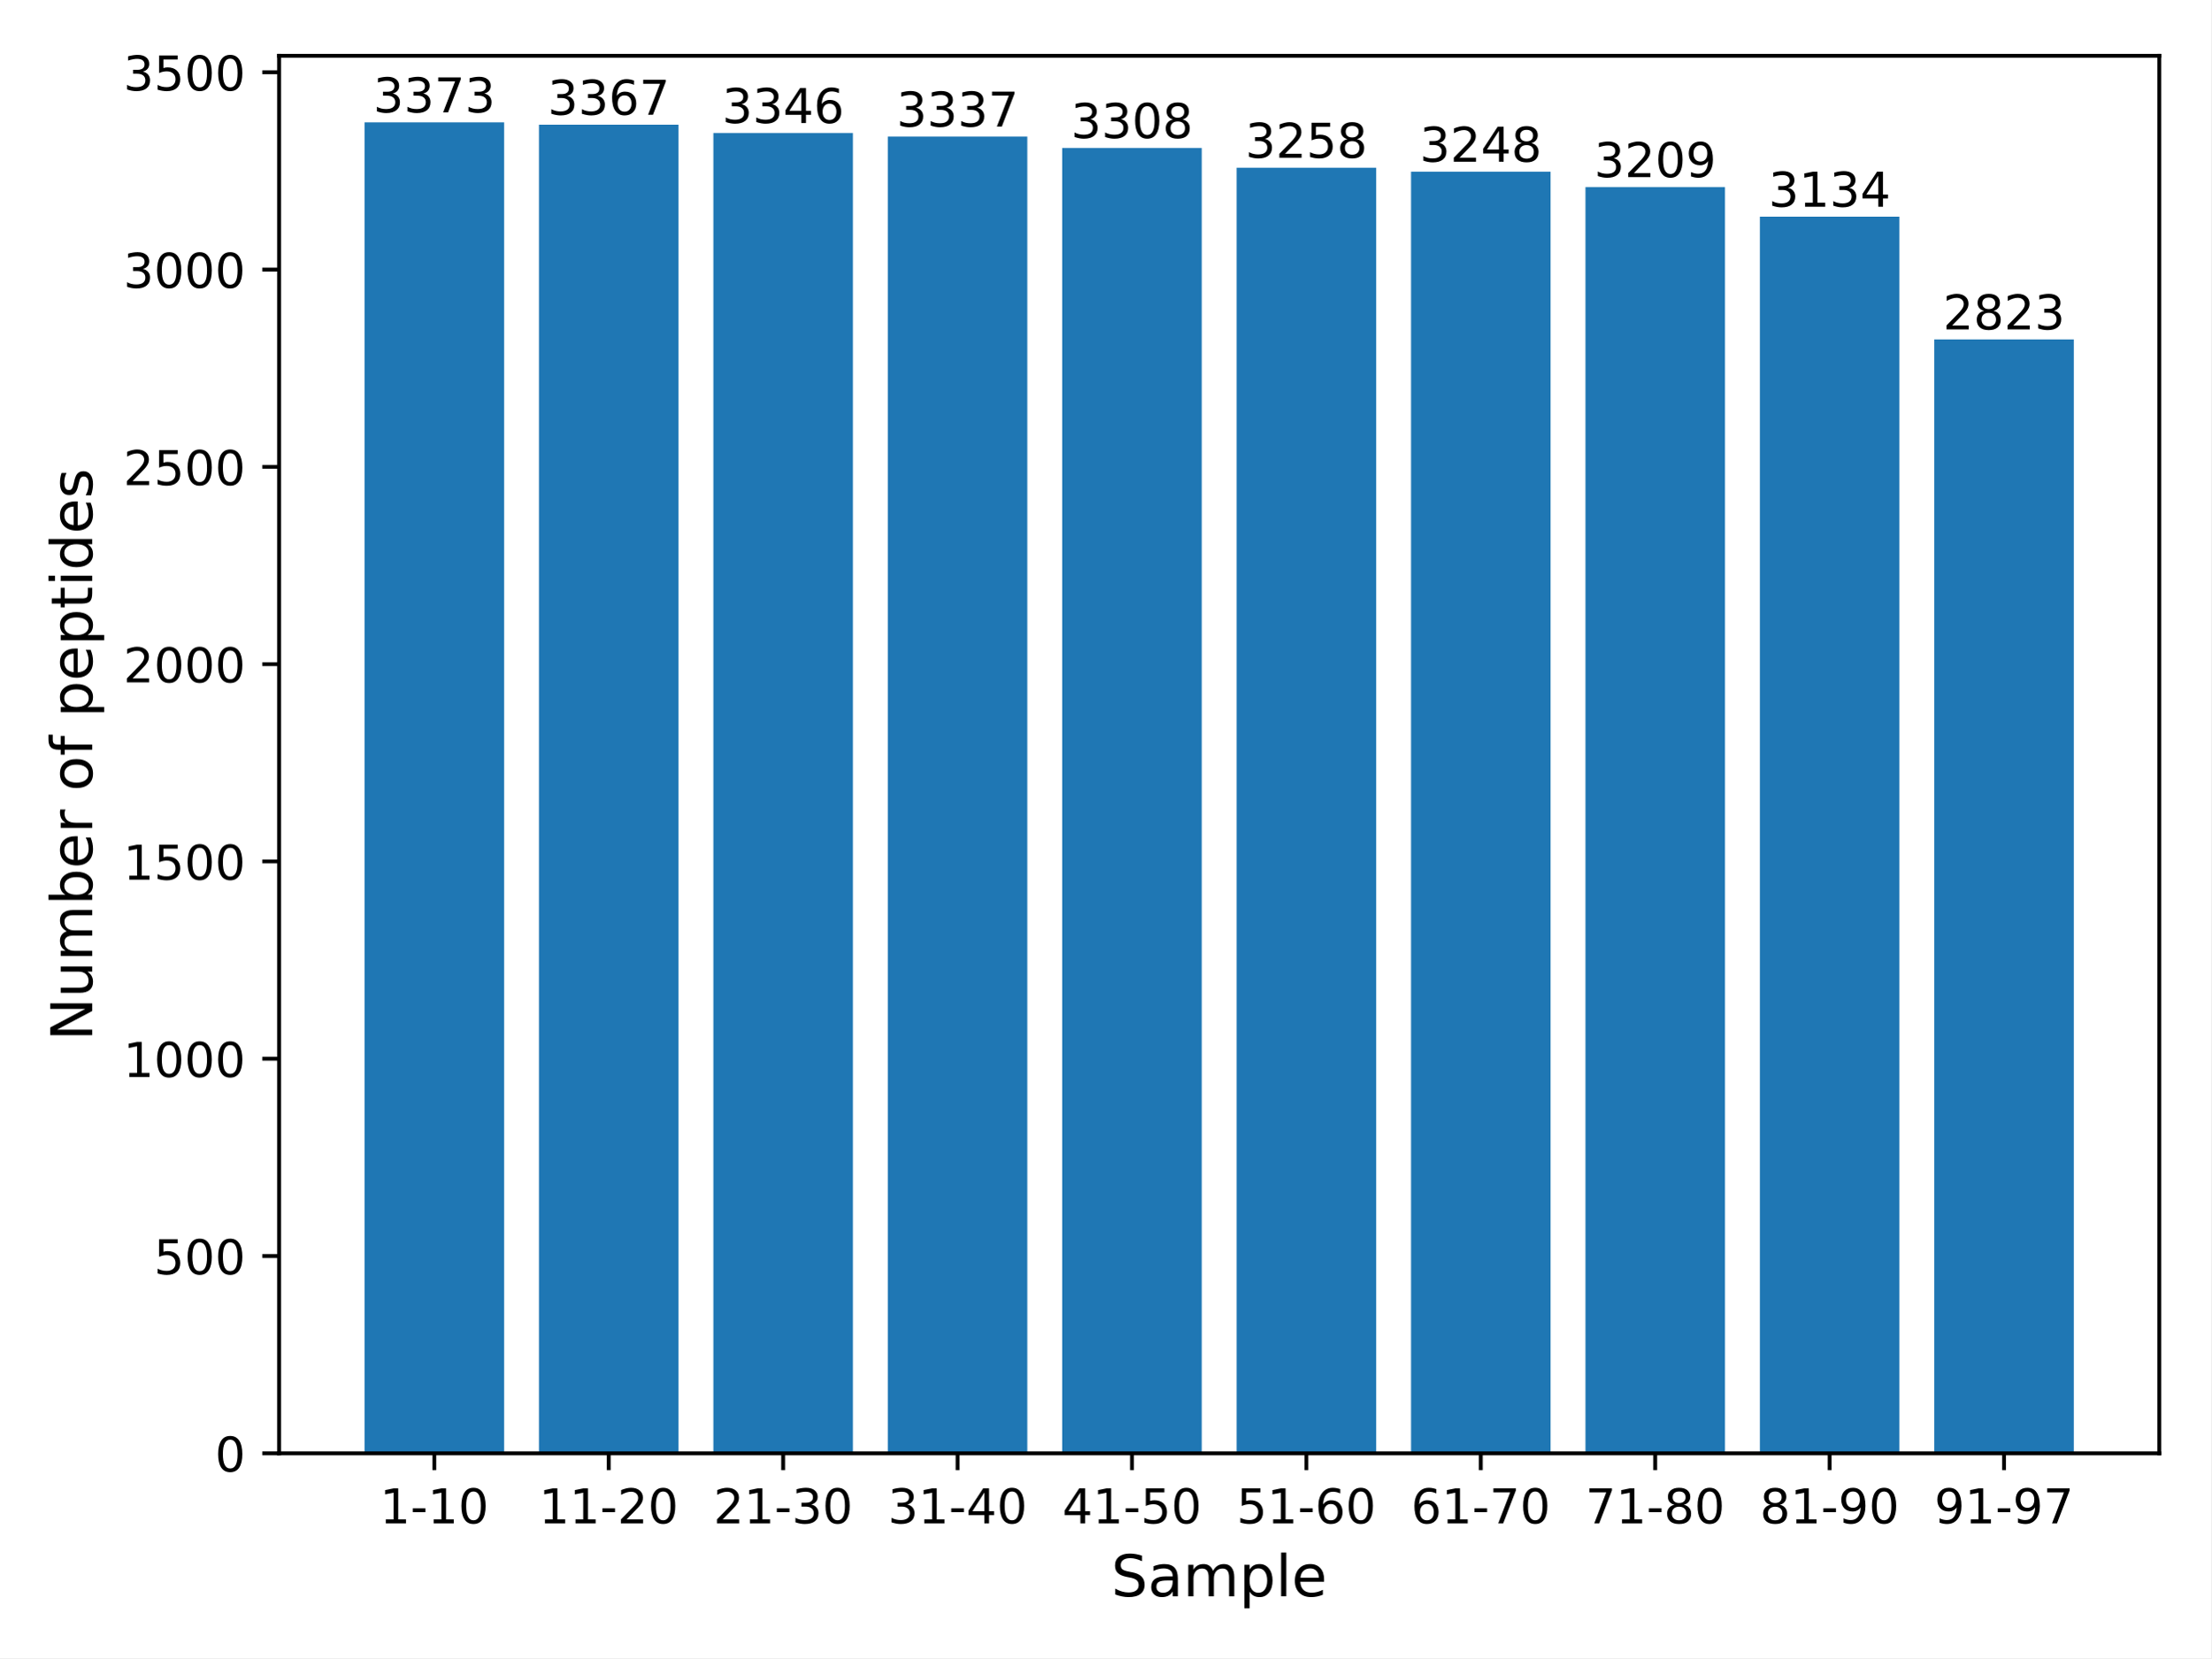
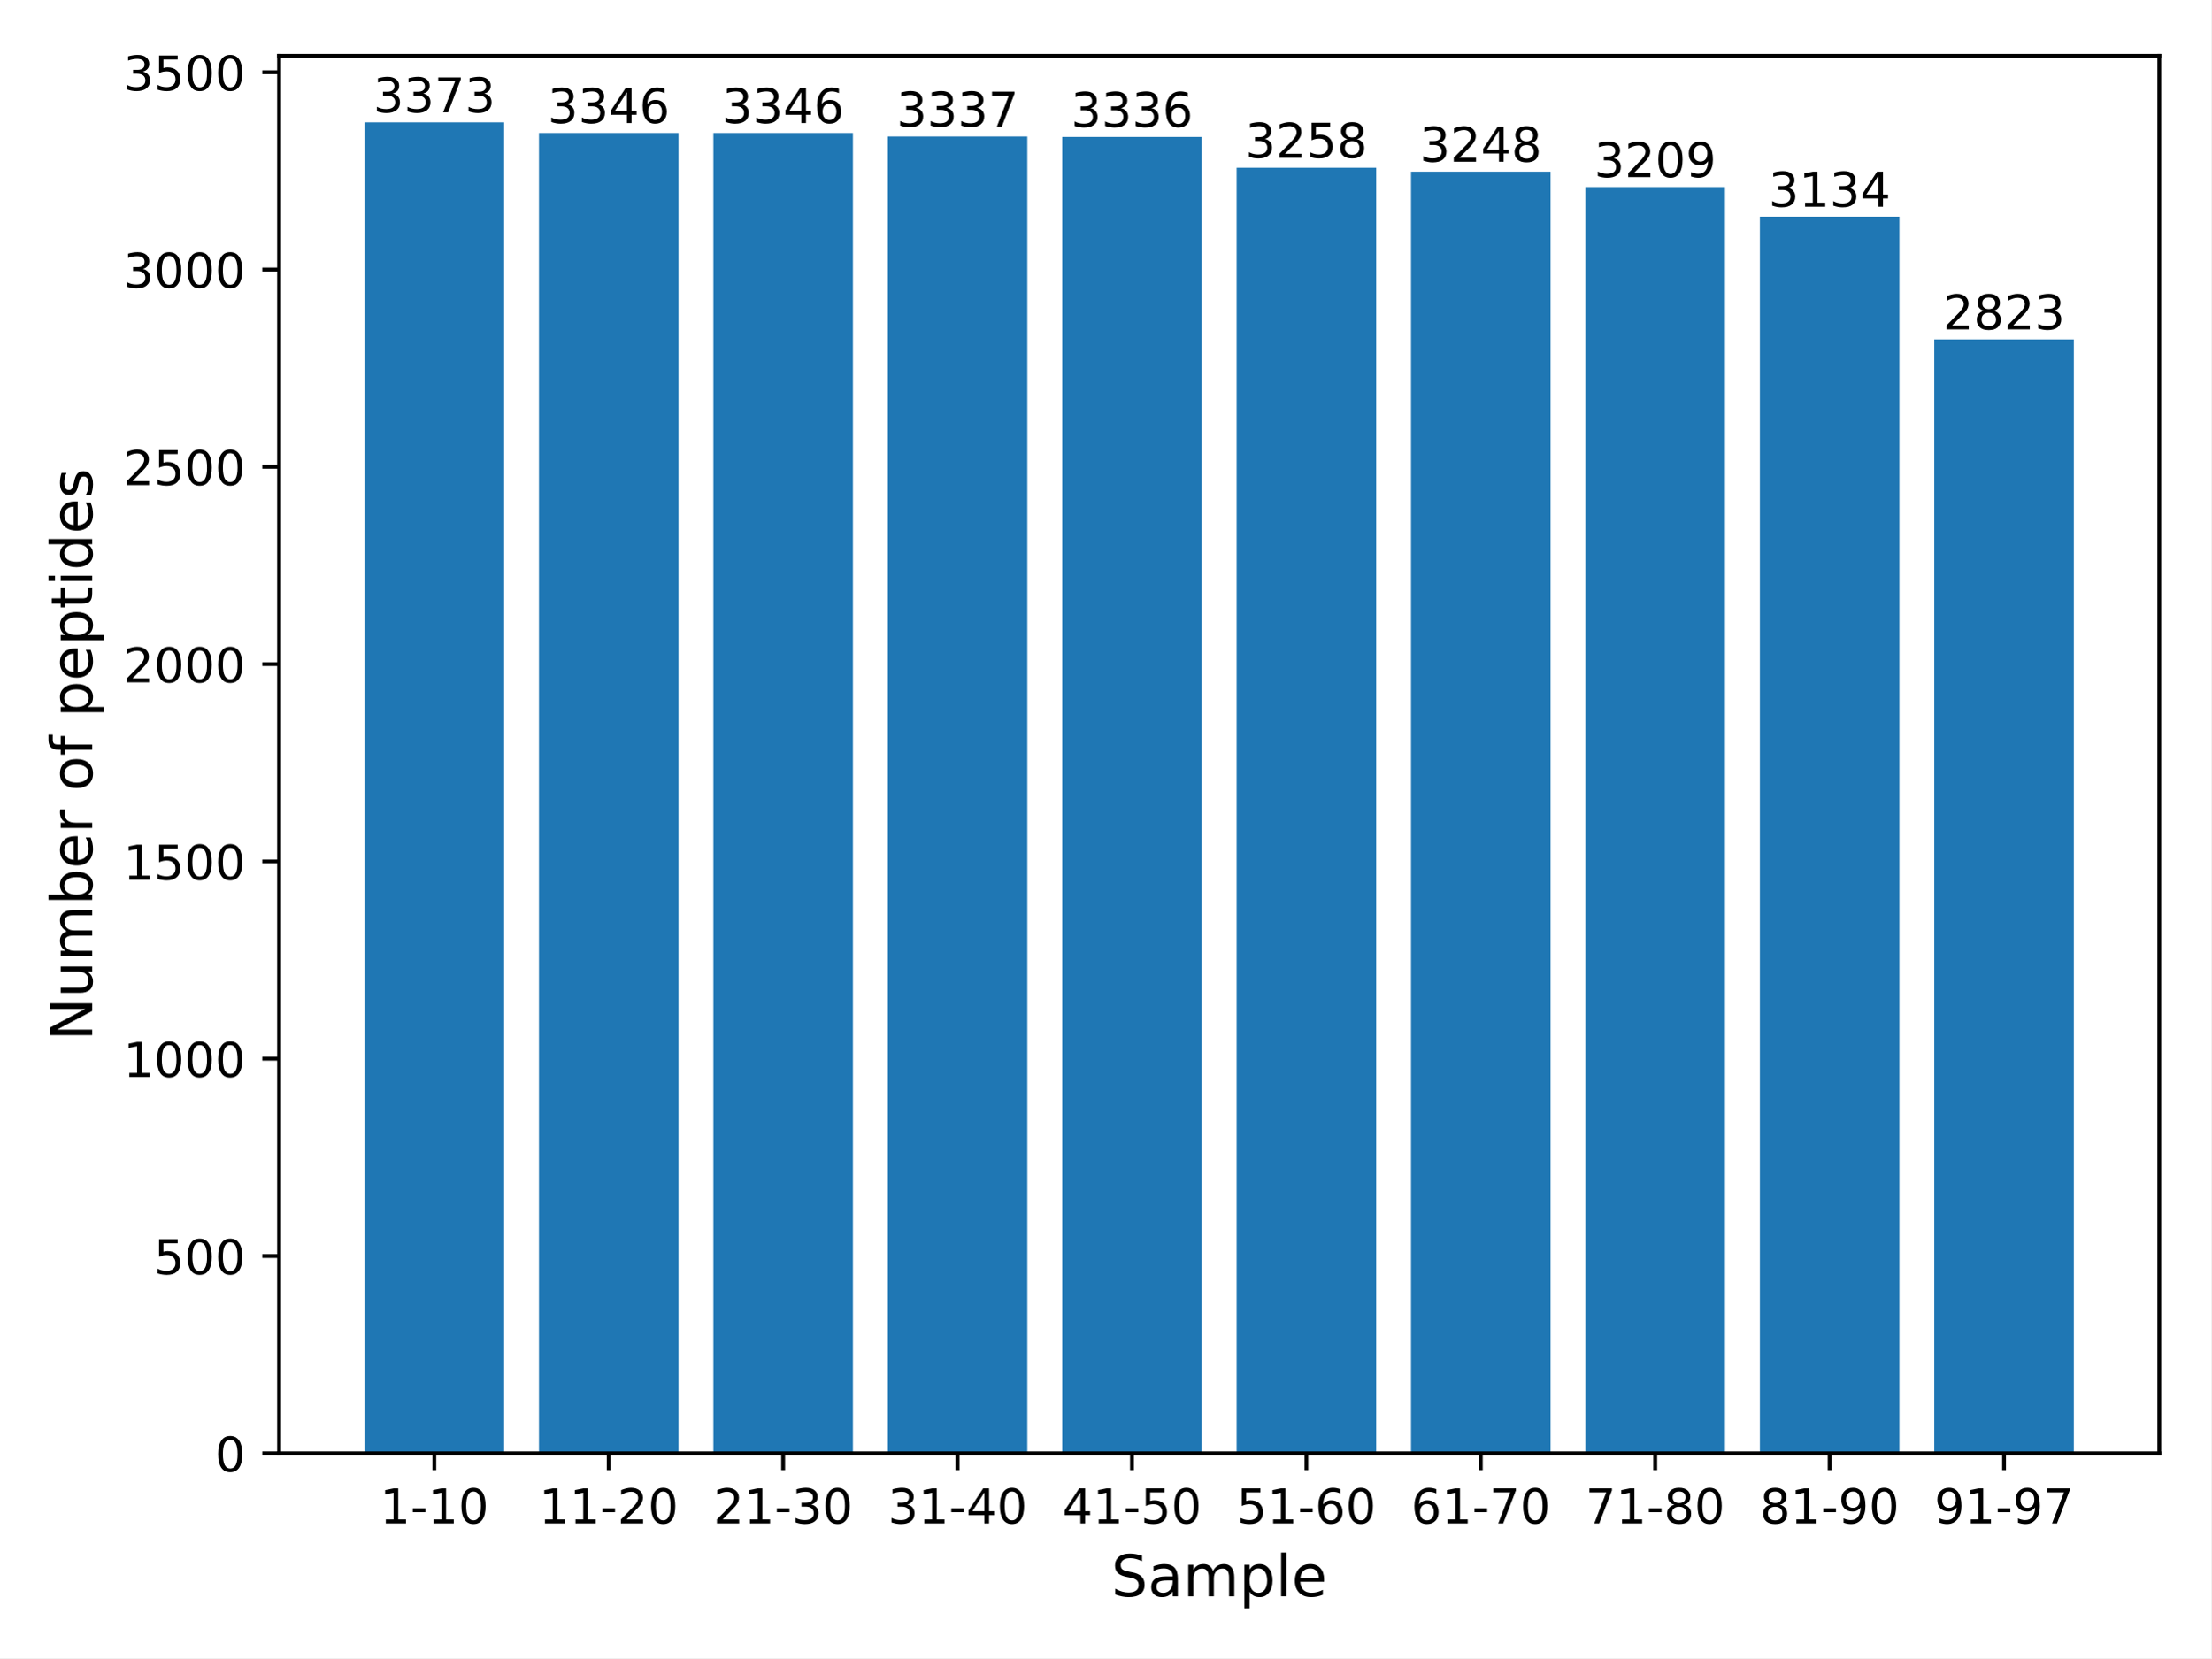
<svg xmlns="http://www.w3.org/2000/svg" xmlns:xlink="http://www.w3.org/1999/xlink" width="460.8pt" height="345.6pt" viewBox="0 0 460.8 345.6" version="1.1">
  <defs>
    <style type="text/css">*{stroke-linejoin: round; stroke-linecap: butt}</style>
  </defs>
  <g id="figure_1">
    <g id="patch_1">
      <path d="M 0 345.6  L 460.8 345.6  L 460.8 0  L 0 0  z " style="fill: #ffffff" />
    </g>
    <g id="axes_1">
      <g id="patch_2">
        <path d="M 58.16 302.92  L 450 302.92  L 450 11.631  L 58.16 11.631  z " style="fill: #ffffff" />
      </g>
      <g id="patch_3">
-         <path d="M 75.971 302.92  L 105.05 302.92  L 105.05 25.501  L 75.971 25.501  z " clip-path="url(#pf56451fd4b)" style="fill: #1f77b4" />
+         <path d="M 75.971 302.92  L 105.05 302.92  L 105.05 25.501  L 75.971 25.501  z " clip-path="url(#pbf0b228191)" style="fill: #1f77b4" />
      </g>
      <g id="patch_4">
-         <path d="M 112.32 302.92  L 141.399 302.92  L 141.399 25.995  L 112.32 25.995  z " clip-path="url(#pf56451fd4b)" style="fill: #1f77b4" />
+         <path d="M 112.32 302.92  L 141.399 302.92  L 141.399 27.722  L 112.32 27.722  z " clip-path="url(#pbf0b228191)" style="fill: #1f77b4" />
      </g>
      <g id="patch_5">
-         <path d="M 148.668 302.92  L 177.748 302.92  L 177.748 27.722  L 148.668 27.722  z " clip-path="url(#pf56451fd4b)" style="fill: #1f77b4" />
+         <path d="M 148.668 302.92  L 177.748 302.92  L 177.748 27.722  L 148.668 27.722  z " clip-path="url(#pbf0b228191)" style="fill: #1f77b4" />
      </g>
      <g id="patch_6">
-         <path d="M 185.017 302.92  L 214.096 302.92  L 214.096 28.462  L 185.017 28.462  z " clip-path="url(#pf56451fd4b)" style="fill: #1f77b4" />
+         <path d="M 185.017 302.92  L 214.096 302.92  L 214.096 28.462  L 185.017 28.462  z " clip-path="url(#pbf0b228191)" style="fill: #1f77b4" />
      </g>
      <g id="patch_7">
-         <path d="M 221.366 302.92  L 250.445 302.92  L 250.445 30.847  L 221.366 30.847  z " clip-path="url(#pf56451fd4b)" style="fill: #1f77b4" />
+         <path d="M 221.366 302.92  L 250.445 302.92  L 250.445 28.545  L 221.366 28.545  z " clip-path="url(#pbf0b228191)" style="fill: #1f77b4" />
      </g>
      <g id="patch_8">
-         <path d="M 257.715 302.92  L 286.794 302.92  L 286.794 34.96  L 257.715 34.96  z " clip-path="url(#pf56451fd4b)" style="fill: #1f77b4" />
+         <path d="M 257.715 302.92  L 286.794 302.92  L 286.794 34.96  L 257.715 34.96  z " clip-path="url(#pbf0b228191)" style="fill: #1f77b4" />
      </g>
      <g id="patch_9">
-         <path d="M 294.064 302.92  L 323.143 302.92  L 323.143 35.782  L 294.064 35.782  z " clip-path="url(#pf56451fd4b)" style="fill: #1f77b4" />
+         <path d="M 294.064 302.92  L 323.143 302.92  L 323.143 35.782  L 294.064 35.782  z " clip-path="url(#pbf0b228191)" style="fill: #1f77b4" />
      </g>
      <g id="patch_10">
-         <path d="M 330.412 302.92  L 359.492 302.92  L 359.492 38.99  L 330.412 38.99  z " clip-path="url(#pf56451fd4b)" style="fill: #1f77b4" />
+         <path d="M 330.412 302.92  L 359.492 302.92  L 359.492 38.99  L 330.412 38.99  z " clip-path="url(#pbf0b228191)" style="fill: #1f77b4" />
      </g>
      <g id="patch_11">
-         <path d="M 366.761 302.92  L 395.84 302.92  L 395.84 45.158  L 366.761 45.158  z " clip-path="url(#pf56451fd4b)" style="fill: #1f77b4" />
+         <path d="M 366.761 302.92  L 395.84 302.92  L 395.84 45.158  L 366.761 45.158  z " clip-path="url(#pbf0b228191)" style="fill: #1f77b4" />
      </g>
      <g id="patch_12">
-         <path d="M 403.11 302.92  L 432.189 302.92  L 432.189 70.737  L 403.11 70.737  z " clip-path="url(#pf56451fd4b)" style="fill: #1f77b4" />
+         <path d="M 403.11 302.92  L 432.189 302.92  L 432.189 70.737  L 403.11 70.737  z " clip-path="url(#pbf0b228191)" style="fill: #1f77b4" />
      </g>
      <g id="matplotlib.axis_1">
        <g id="xtick_1">
          <g id="line2d_1">
            <defs>
-               <path id="m7c5e85f352" d="M 0 0  L 0 3.5  " style="stroke: #000000; stroke-width: 0.8" />
+               <path id="m0cc8e20992" d="M 0 0  L 0 3.5  " style="stroke: #000000; stroke-width: 0.8" />
            </defs>
            <g>
-               <use xlink:href="#m7c5e85f352" x="90.51" y="302.92" style="stroke: #000000; stroke-width: 0.8" />
+               <use xlink:href="#m0cc8e20992" x="90.51" y="302.92" style="stroke: #000000; stroke-width: 0.8" />
            </g>
          </g>
          <g id="text_1">
            <g transform="translate(79.16277 317.5184) scale(0.1 -0.1)">
              <defs>
                <path id="DejaVuSans-31" d="M 794 531  L 1825 531  L 1825 4091  L 703 3866  L 703 4441  L 1819 4666  L 2450 4666  L 2450 531  L 3481 531  L 3481 0  L 794 0  L 794 531  z " transform="scale(0.015625)" />
                <path id="DejaVuSans-2d" d="M 313 2009  L 1997 2009  L 1997 1497  L 313 1497  L 313 2009  z " transform="scale(0.015625)" />
                <path id="DejaVuSans-30" d="M 2034 4250  Q 1547 4250 1301 3770  Q 1056 3291 1056 2328  Q 1056 1369 1301 889  Q 1547 409 2034 409  Q 2525 409 2770 889  Q 3016 1369 3016 2328  Q 3016 3291 2770 3770  Q 2525 4250 2034 4250  z M 2034 4750  Q 2819 4750 3233 4129  Q 3647 3509 3647 2328  Q 3647 1150 3233 529  Q 2819 -91 2034 -91  Q 1250 -91 836 529  Q 422 1150 422 2328  Q 422 3509 836 4129  Q 1250 4750 2034 4750  z " transform="scale(0.015625)" />
              </defs>
              <use xlink:href="#DejaVuSans-31" />
              <use xlink:href="#DejaVuSans-2d" x="63.623" />
              <use xlink:href="#DejaVuSans-31" x="99.707" />
              <use xlink:href="#DejaVuSans-30" x="163.33" />
            </g>
          </g>
        </g>
        <g id="xtick_2">
          <g id="line2d_2">
            <g>
-               <use xlink:href="#m7c5e85f352" x="126.859" y="302.92" style="stroke: #000000; stroke-width: 0.8" />
+               <use xlink:href="#m0cc8e20992" x="126.859" y="302.92" style="stroke: #000000; stroke-width: 0.8" />
            </g>
          </g>
          <g id="text_2">
            <g transform="translate(112.3303 317.5184) scale(0.1 -0.1)">
              <defs>
                <path id="DejaVuSans-32" d="M 1228 531  L 3431 531  L 3431 0  L 469 0  L 469 531  Q 828 903 1448 1529  Q 2069 2156 2228 2338  Q 2531 2678 2651 2914  Q 2772 3150 2772 3378  Q 2772 3750 2511 3984  Q 2250 4219 1831 4219  Q 1534 4219 1204 4116  Q 875 4013 500 3803  L 500 4441  Q 881 4594 1212 4672  Q 1544 4750 1819 4750  Q 2544 4750 2975 4387  Q 3406 4025 3406 3419  Q 3406 3131 3298 2873  Q 3191 2616 2906 2266  Q 2828 2175 2409 1742  Q 1991 1309 1228 531  z " transform="scale(0.015625)" />
              </defs>
              <use xlink:href="#DejaVuSans-31" />
              <use xlink:href="#DejaVuSans-31" x="63.623" />
              <use xlink:href="#DejaVuSans-2d" x="127.246" />
              <use xlink:href="#DejaVuSans-32" x="163.33" />
              <use xlink:href="#DejaVuSans-30" x="226.953" />
            </g>
          </g>
        </g>
        <g id="xtick_3">
          <g id="line2d_3">
            <g>
-               <use xlink:href="#m7c5e85f352" x="163.208" y="302.92" style="stroke: #000000; stroke-width: 0.8" />
+               <use xlink:href="#m0cc8e20992" x="163.208" y="302.92" style="stroke: #000000; stroke-width: 0.8" />
            </g>
          </g>
          <g id="text_3">
            <g transform="translate(148.6791 317.5184) scale(0.1 -0.1)">
              <defs>
                <path id="DejaVuSans-33" d="M 2597 2516  Q 3050 2419 3304 2112  Q 3559 1806 3559 1356  Q 3559 666 3084 287  Q 2609 -91 1734 -91  Q 1441 -91 1130 -33  Q 819 25 488 141  L 488 750  Q 750 597 1062 519  Q 1375 441 1716 441  Q 2309 441 2620 675  Q 2931 909 2931 1356  Q 2931 1769 2642 2001  Q 2353 2234 1838 2234  L 1294 2234  L 1294 2753  L 1863 2753  Q 2328 2753 2575 2939  Q 2822 3125 2822 3475  Q 2822 3834 2567 4026  Q 2313 4219 1838 4219  Q 1578 4219 1281 4162  Q 984 4106 628 3988  L 628 4550  Q 988 4650 1302 4700  Q 1616 4750 1894 4750  Q 2613 4750 3031 4423  Q 3450 4097 3450 3541  Q 3450 3153 3228 2886  Q 3006 2619 2597 2516  z " transform="scale(0.015625)" />
              </defs>
              <use xlink:href="#DejaVuSans-32" />
              <use xlink:href="#DejaVuSans-31" x="63.623" />
              <use xlink:href="#DejaVuSans-2d" x="127.246" />
              <use xlink:href="#DejaVuSans-33" x="163.33" />
              <use xlink:href="#DejaVuSans-30" x="226.953" />
            </g>
          </g>
        </g>
        <g id="xtick_4">
          <g id="line2d_4">
            <g>
-               <use xlink:href="#m7c5e85f352" x="199.557" y="302.92" style="stroke: #000000; stroke-width: 0.8" />
+               <use xlink:href="#m0cc8e20992" x="199.557" y="302.92" style="stroke: #000000; stroke-width: 0.8" />
            </g>
          </g>
          <g id="text_4">
            <g transform="translate(185.0279 317.5184) scale(0.1 -0.1)">
              <defs>
                <path id="DejaVuSans-34" d="M 2419 4116  L 825 1625  L 2419 1625  L 2419 4116  z M 2253 4666  L 3047 4666  L 3047 1625  L 3713 1625  L 3713 1100  L 3047 1100  L 3047 0  L 2419 0  L 2419 1100  L 313 1100  L 313 1709  L 2253 4666  z " transform="scale(0.015625)" />
              </defs>
              <use xlink:href="#DejaVuSans-33" />
              <use xlink:href="#DejaVuSans-31" x="63.623" />
              <use xlink:href="#DejaVuSans-2d" x="127.246" />
              <use xlink:href="#DejaVuSans-34" x="163.33" />
              <use xlink:href="#DejaVuSans-30" x="226.953" />
            </g>
          </g>
        </g>
        <g id="xtick_5">
          <g id="line2d_5">
            <g>
-               <use xlink:href="#m7c5e85f352" x="235.906" y="302.92" style="stroke: #000000; stroke-width: 0.8" />
+               <use xlink:href="#m0cc8e20992" x="235.906" y="302.92" style="stroke: #000000; stroke-width: 0.8" />
            </g>
          </g>
          <g id="text_5">
            <g transform="translate(221.3767 317.5184) scale(0.1 -0.1)">
              <defs>
                <path id="DejaVuSans-35" d="M 691 4666  L 3169 4666  L 3169 4134  L 1269 4134  L 1269 2991  Q 1406 3038 1543 3061  Q 1681 3084 1819 3084  Q 2600 3084 3056 2656  Q 3513 2228 3513 1497  Q 3513 744 3044 326  Q 2575 -91 1722 -91  Q 1428 -91 1123 -41  Q 819 9 494 109  L 494 744  Q 775 591 1075 516  Q 1375 441 1709 441  Q 2250 441 2565 725  Q 2881 1009 2881 1497  Q 2881 1984 2565 2268  Q 2250 2553 1709 2553  Q 1456 2553 1204 2497  Q 953 2441 691 2322  L 691 4666  z " transform="scale(0.015625)" />
              </defs>
              <use xlink:href="#DejaVuSans-34" />
              <use xlink:href="#DejaVuSans-31" x="63.623" />
              <use xlink:href="#DejaVuSans-2d" x="127.246" />
              <use xlink:href="#DejaVuSans-35" x="163.33" />
              <use xlink:href="#DejaVuSans-30" x="226.953" />
            </g>
          </g>
        </g>
        <g id="xtick_6">
          <g id="line2d_6">
            <g>
-               <use xlink:href="#m7c5e85f352" x="272.254" y="302.92" style="stroke: #000000; stroke-width: 0.8" />
+               <use xlink:href="#m0cc8e20992" x="272.254" y="302.92" style="stroke: #000000; stroke-width: 0.8" />
            </g>
          </g>
          <g id="text_6">
            <g transform="translate(257.7255 317.5184) scale(0.1 -0.1)">
              <defs>
                <path id="DejaVuSans-36" d="M 2113 2584  Q 1688 2584 1439 2293  Q 1191 2003 1191 1497  Q 1191 994 1439 701  Q 1688 409 2113 409  Q 2538 409 2786 701  Q 3034 994 3034 1497  Q 3034 2003 2786 2293  Q 2538 2584 2113 2584  z M 3366 4563  L 3366 3988  Q 3128 4100 2886 4159  Q 2644 4219 2406 4219  Q 1781 4219 1451 3797  Q 1122 3375 1075 2522  Q 1259 2794 1537 2939  Q 1816 3084 2150 3084  Q 2853 3084 3261 2657  Q 3669 2231 3669 1497  Q 3669 778 3244 343  Q 2819 -91 2113 -91  Q 1303 -91 875 529  Q 447 1150 447 2328  Q 447 3434 972 4092  Q 1497 4750 2381 4750  Q 2619 4750 2861 4703  Q 3103 4656 3366 4563  z " transform="scale(0.015625)" />
              </defs>
              <use xlink:href="#DejaVuSans-35" />
              <use xlink:href="#DejaVuSans-31" x="63.623" />
              <use xlink:href="#DejaVuSans-2d" x="127.246" />
              <use xlink:href="#DejaVuSans-36" x="163.33" />
              <use xlink:href="#DejaVuSans-30" x="226.953" />
            </g>
          </g>
        </g>
        <g id="xtick_7">
          <g id="line2d_7">
            <g>
-               <use xlink:href="#m7c5e85f352" x="308.603" y="302.92" style="stroke: #000000; stroke-width: 0.8" />
+               <use xlink:href="#m0cc8e20992" x="308.603" y="302.92" style="stroke: #000000; stroke-width: 0.8" />
            </g>
          </g>
          <g id="text_7">
            <g transform="translate(294.0743 317.5184) scale(0.1 -0.1)">
              <defs>
                <path id="DejaVuSans-37" d="M 525 4666  L 3525 4666  L 3525 4397  L 1831 0  L 1172 0  L 2766 4134  L 525 4134  L 525 4666  z " transform="scale(0.015625)" />
              </defs>
              <use xlink:href="#DejaVuSans-36" />
              <use xlink:href="#DejaVuSans-31" x="63.623" />
              <use xlink:href="#DejaVuSans-2d" x="127.246" />
              <use xlink:href="#DejaVuSans-37" x="163.33" />
              <use xlink:href="#DejaVuSans-30" x="226.953" />
            </g>
          </g>
        </g>
        <g id="xtick_8">
          <g id="line2d_8">
            <g>
-               <use xlink:href="#m7c5e85f352" x="344.952" y="302.92" style="stroke: #000000; stroke-width: 0.8" />
+               <use xlink:href="#m0cc8e20992" x="344.952" y="302.92" style="stroke: #000000; stroke-width: 0.8" />
            </g>
          </g>
          <g id="text_8">
            <g transform="translate(330.4231 317.5184) scale(0.1 -0.1)">
              <defs>
                <path id="DejaVuSans-38" d="M 2034 2216  Q 1584 2216 1326 1975  Q 1069 1734 1069 1313  Q 1069 891 1326 650  Q 1584 409 2034 409  Q 2484 409 2743 651  Q 3003 894 3003 1313  Q 3003 1734 2745 1975  Q 2488 2216 2034 2216  z M 1403 2484  Q 997 2584 770 2862  Q 544 3141 544 3541  Q 544 4100 942 4425  Q 1341 4750 2034 4750  Q 2731 4750 3128 4425  Q 3525 4100 3525 3541  Q 3525 3141 3298 2862  Q 3072 2584 2669 2484  Q 3125 2378 3379 2068  Q 3634 1759 3634 1313  Q 3634 634 3220 271  Q 2806 -91 2034 -91  Q 1263 -91 848 271  Q 434 634 434 1313  Q 434 1759 690 2068  Q 947 2378 1403 2484  z M 1172 3481  Q 1172 3119 1398 2916  Q 1625 2713 2034 2713  Q 2441 2713 2670 2916  Q 2900 3119 2900 3481  Q 2900 3844 2670 4047  Q 2441 4250 2034 4250  Q 1625 4250 1398 4047  Q 1172 3844 1172 3481  z " transform="scale(0.015625)" />
              </defs>
              <use xlink:href="#DejaVuSans-37" />
              <use xlink:href="#DejaVuSans-31" x="63.623" />
              <use xlink:href="#DejaVuSans-2d" x="127.246" />
              <use xlink:href="#DejaVuSans-38" x="163.33" />
              <use xlink:href="#DejaVuSans-30" x="226.953" />
            </g>
          </g>
        </g>
        <g id="xtick_9">
          <g id="line2d_9">
            <g>
-               <use xlink:href="#m7c5e85f352" x="381.301" y="302.92" style="stroke: #000000; stroke-width: 0.8" />
+               <use xlink:href="#m0cc8e20992" x="381.301" y="302.92" style="stroke: #000000; stroke-width: 0.8" />
            </g>
          </g>
          <g id="text_9">
            <g transform="translate(366.7719 317.5184) scale(0.1 -0.1)">
              <defs>
                <path id="DejaVuSans-39" d="M 703 97  L 703 672  Q 941 559 1184 500  Q 1428 441 1663 441  Q 2288 441 2617 861  Q 2947 1281 2994 2138  Q 2813 1869 2534 1725  Q 2256 1581 1919 1581  Q 1219 1581 811 2004  Q 403 2428 403 3163  Q 403 3881 828 4315  Q 1253 4750 1959 4750  Q 2769 4750 3195 4129  Q 3622 3509 3622 2328  Q 3622 1225 3098 567  Q 2575 -91 1691 -91  Q 1453 -91 1209 -44  Q 966 3 703 97  z M 1959 2075  Q 2384 2075 2632 2365  Q 2881 2656 2881 3163  Q 2881 3666 2632 3958  Q 2384 4250 1959 4250  Q 1534 4250 1286 3958  Q 1038 3666 1038 3163  Q 1038 2656 1286 2365  Q 1534 2075 1959 2075  z " transform="scale(0.015625)" />
              </defs>
              <use xlink:href="#DejaVuSans-38" />
              <use xlink:href="#DejaVuSans-31" x="63.623" />
              <use xlink:href="#DejaVuSans-2d" x="127.246" />
              <use xlink:href="#DejaVuSans-39" x="163.33" />
              <use xlink:href="#DejaVuSans-30" x="226.953" />
            </g>
          </g>
        </g>
        <g id="xtick_10">
          <g id="line2d_10">
            <g>
-               <use xlink:href="#m7c5e85f352" x="417.65" y="302.92" style="stroke: #000000; stroke-width: 0.8" />
+               <use xlink:href="#m0cc8e20992" x="417.65" y="302.92" style="stroke: #000000; stroke-width: 0.8" />
            </g>
          </g>
          <g id="text_10">
            <g transform="translate(403.1207 317.5184) scale(0.1 -0.1)">
              <use xlink:href="#DejaVuSans-39" />
              <use xlink:href="#DejaVuSans-31" x="63.623" />
              <use xlink:href="#DejaVuSans-2d" x="127.246" />
              <use xlink:href="#DejaVuSans-39" x="163.33" />
              <use xlink:href="#DejaVuSans-37" x="226.953" />
            </g>
          </g>
        </g>
        <g id="text_11">
          <g transform="translate(231.5819 332.7163) scale(0.12 -0.12)">
            <defs>
              <path id="DejaVuSans-53" d="M 3425 4513  L 3425 3897  Q 3066 4069 2747 4153  Q 2428 4238 2131 4238  Q 1616 4238 1336 4038  Q 1056 3838 1056 3469  Q 1056 3159 1242 3001  Q 1428 2844 1947 2747  L 2328 2669  Q 3034 2534 3370 2195  Q 3706 1856 3706 1288  Q 3706 609 3251 259  Q 2797 -91 1919 -91  Q 1588 -91 1214 -16  Q 841 59 441 206  L 441 856  Q 825 641 1194 531  Q 1563 422 1919 422  Q 2459 422 2753 634  Q 3047 847 3047 1241  Q 3047 1584 2836 1778  Q 2625 1972 2144 2069  L 1759 2144  Q 1053 2284 737 2584  Q 422 2884 422 3419  Q 422 4038 858 4394  Q 1294 4750 2059 4750  Q 2388 4750 2728 4690  Q 3069 4631 3425 4513  z " transform="scale(0.015625)" />
              <path id="DejaVuSans-61" d="M 2194 1759  Q 1497 1759 1228 1600  Q 959 1441 959 1056  Q 959 750 1161 570  Q 1363 391 1709 391  Q 2188 391 2477 730  Q 2766 1069 2766 1631  L 2766 1759  L 2194 1759  z M 3341 1997  L 3341 0  L 2766 0  L 2766 531  Q 2569 213 2275 61  Q 1981 -91 1556 -91  Q 1019 -91 701 211  Q 384 513 384 1019  Q 384 1609 779 1909  Q 1175 2209 1959 2209  L 2766 2209  L 2766 2266  Q 2766 2663 2505 2880  Q 2244 3097 1772 3097  Q 1472 3097 1187 3025  Q 903 2953 641 2809  L 641 3341  Q 956 3463 1253 3523  Q 1550 3584 1831 3584  Q 2591 3584 2966 3190  Q 3341 2797 3341 1997  z " transform="scale(0.015625)" />
              <path id="DejaVuSans-6d" d="M 3328 2828  Q 3544 3216 3844 3400  Q 4144 3584 4550 3584  Q 5097 3584 5394 3201  Q 5691 2819 5691 2113  L 5691 0  L 5113 0  L 5113 2094  Q 5113 2597 4934 2840  Q 4756 3084 4391 3084  Q 3944 3084 3684 2787  Q 3425 2491 3425 1978  L 3425 0  L 2847 0  L 2847 2094  Q 2847 2600 2669 2842  Q 2491 3084 2119 3084  Q 1678 3084 1418 2786  Q 1159 2488 1159 1978  L 1159 0  L 581 0  L 581 3500  L 1159 3500  L 1159 2956  Q 1356 3278 1631 3431  Q 1906 3584 2284 3584  Q 2666 3584 2933 3390  Q 3200 3197 3328 2828  z " transform="scale(0.015625)" />
              <path id="DejaVuSans-70" d="M 1159 525  L 1159 -1331  L 581 -1331  L 581 3500  L 1159 3500  L 1159 2969  Q 1341 3281 1617 3432  Q 1894 3584 2278 3584  Q 2916 3584 3314 3078  Q 3713 2572 3713 1747  Q 3713 922 3314 415  Q 2916 -91 2278 -91  Q 1894 -91 1617 61  Q 1341 213 1159 525  z M 3116 1747  Q 3116 2381 2855 2742  Q 2594 3103 2138 3103  Q 1681 3103 1420 2742  Q 1159 2381 1159 1747  Q 1159 1113 1420 752  Q 1681 391 2138 391  Q 2594 391 2855 752  Q 3116 1113 3116 1747  z " transform="scale(0.015625)" />
              <path id="DejaVuSans-6c" d="M 603 4863  L 1178 4863  L 1178 0  L 603 0  L 603 4863  z " transform="scale(0.015625)" />
              <path id="DejaVuSans-65" d="M 3597 1894  L 3597 1613  L 953 1613  Q 991 1019 1311 708  Q 1631 397 2203 397  Q 2534 397 2845 478  Q 3156 559 3463 722  L 3463 178  Q 3153 47 2828 -22  Q 2503 -91 2169 -91  Q 1331 -91 842 396  Q 353 884 353 1716  Q 353 2575 817 3079  Q 1281 3584 2069 3584  Q 2775 3584 3186 3129  Q 3597 2675 3597 1894  z M 3022 2063  Q 3016 2534 2758 2815  Q 2500 3097 2075 3097  Q 1594 3097 1305 2825  Q 1016 2553 972 2059  L 3022 2063  z " transform="scale(0.015625)" />
            </defs>
            <use xlink:href="#DejaVuSans-53" />
            <use xlink:href="#DejaVuSans-61" x="63.477" />
            <use xlink:href="#DejaVuSans-6d" x="124.756" />
            <use xlink:href="#DejaVuSans-70" x="222.168" />
            <use xlink:href="#DejaVuSans-6c" x="285.645" />
            <use xlink:href="#DejaVuSans-65" x="313.428" />
          </g>
        </g>
      </g>
      <g id="matplotlib.axis_2">
        <g id="ytick_1">
          <g id="line2d_11">
            <defs>
-               <path id="m5ddf7fb313" d="M 0 0  L -3.5 0  " style="stroke: #000000; stroke-width: 0.8" />
+               <path id="m2917c71e03" d="M 0 0  L -3.5 0  " style="stroke: #000000; stroke-width: 0.8" />
            </defs>
            <g>
-               <use xlink:href="#m5ddf7fb313" x="58.16" y="302.92" style="stroke: #000000; stroke-width: 0.8" />
+               <use xlink:href="#m2917c71e03" x="58.16" y="302.92" style="stroke: #000000; stroke-width: 0.8" />
            </g>
          </g>
          <g id="text_12">
            <g transform="translate(44.7975 306.7192) scale(0.1 -0.1)">
              <use xlink:href="#DejaVuSans-30" />
            </g>
          </g>
        </g>
        <g id="ytick_2">
          <g id="line2d_12">
            <g>
-               <use xlink:href="#m5ddf7fb313" x="58.16" y="261.797" style="stroke: #000000; stroke-width: 0.8" />
+               <use xlink:href="#m2917c71e03" x="58.16" y="261.797" style="stroke: #000000; stroke-width: 0.8" />
            </g>
          </g>
          <g id="text_13">
            <g transform="translate(32.0725 265.5958) scale(0.1 -0.1)">
              <use xlink:href="#DejaVuSans-35" />
              <use xlink:href="#DejaVuSans-30" x="63.623" />
              <use xlink:href="#DejaVuSans-30" x="127.246" />
            </g>
          </g>
        </g>
        <g id="ytick_3">
          <g id="line2d_13">
            <g>
-               <use xlink:href="#m5ddf7fb313" x="58.16" y="220.673" style="stroke: #000000; stroke-width: 0.8" />
+               <use xlink:href="#m2917c71e03" x="58.16" y="220.673" style="stroke: #000000; stroke-width: 0.8" />
            </g>
          </g>
          <g id="text_14">
            <g transform="translate(25.71 224.4724) scale(0.1 -0.1)">
              <use xlink:href="#DejaVuSans-31" />
              <use xlink:href="#DejaVuSans-30" x="63.623" />
              <use xlink:href="#DejaVuSans-30" x="127.246" />
              <use xlink:href="#DejaVuSans-30" x="190.869" />
            </g>
          </g>
        </g>
        <g id="ytick_4">
          <g id="line2d_14">
            <g>
-               <use xlink:href="#m5ddf7fb313" x="58.16" y="179.55" style="stroke: #000000; stroke-width: 0.8" />
+               <use xlink:href="#m2917c71e03" x="58.16" y="179.55" style="stroke: #000000; stroke-width: 0.8" />
            </g>
          </g>
          <g id="text_15">
            <g transform="translate(25.71 183.349) scale(0.1 -0.1)">
              <use xlink:href="#DejaVuSans-31" />
              <use xlink:href="#DejaVuSans-35" x="63.623" />
              <use xlink:href="#DejaVuSans-30" x="127.246" />
              <use xlink:href="#DejaVuSans-30" x="190.869" />
            </g>
          </g>
        </g>
        <g id="ytick_5">
          <g id="line2d_15">
            <g>
-               <use xlink:href="#m5ddf7fb313" x="58.16" y="138.426" style="stroke: #000000; stroke-width: 0.8" />
+               <use xlink:href="#m2917c71e03" x="58.16" y="138.426" style="stroke: #000000; stroke-width: 0.8" />
            </g>
          </g>
          <g id="text_16">
            <g transform="translate(25.71 142.2256) scale(0.1 -0.1)">
              <use xlink:href="#DejaVuSans-32" />
              <use xlink:href="#DejaVuSans-30" x="63.623" />
              <use xlink:href="#DejaVuSans-30" x="127.246" />
              <use xlink:href="#DejaVuSans-30" x="190.869" />
            </g>
          </g>
        </g>
        <g id="ytick_6">
          <g id="line2d_16">
            <g>
-               <use xlink:href="#m5ddf7fb313" x="58.16" y="97.303" style="stroke: #000000; stroke-width: 0.8" />
+               <use xlink:href="#m2917c71e03" x="58.16" y="97.303" style="stroke: #000000; stroke-width: 0.8" />
            </g>
          </g>
          <g id="text_17">
            <g transform="translate(25.71 101.1021) scale(0.1 -0.1)">
              <use xlink:href="#DejaVuSans-32" />
              <use xlink:href="#DejaVuSans-35" x="63.623" />
              <use xlink:href="#DejaVuSans-30" x="127.246" />
              <use xlink:href="#DejaVuSans-30" x="190.869" />
            </g>
          </g>
        </g>
        <g id="ytick_7">
          <g id="line2d_17">
            <g>
-               <use xlink:href="#m5ddf7fb313" x="58.16" y="56.18" style="stroke: #000000; stroke-width: 0.8" />
+               <use xlink:href="#m2917c71e03" x="58.16" y="56.18" style="stroke: #000000; stroke-width: 0.8" />
            </g>
          </g>
          <g id="text_18">
            <g transform="translate(25.71 59.97872) scale(0.1 -0.1)">
              <use xlink:href="#DejaVuSans-33" />
              <use xlink:href="#DejaVuSans-30" x="63.623" />
              <use xlink:href="#DejaVuSans-30" x="127.246" />
              <use xlink:href="#DejaVuSans-30" x="190.869" />
            </g>
          </g>
        </g>
        <g id="ytick_8">
          <g id="line2d_18">
            <g>
-               <use xlink:href="#m5ddf7fb313" x="58.16" y="15.056" style="stroke: #000000; stroke-width: 0.8" />
+               <use xlink:href="#m2917c71e03" x="58.16" y="15.056" style="stroke: #000000; stroke-width: 0.8" />
            </g>
          </g>
          <g id="text_19">
            <g transform="translate(25.71 18.85531) scale(0.1 -0.1)">
              <use xlink:href="#DejaVuSans-33" />
              <use xlink:href="#DejaVuSans-35" x="63.623" />
              <use xlink:href="#DejaVuSans-30" x="127.246" />
              <use xlink:href="#DejaVuSans-30" x="190.869" />
            </g>
          </g>
        </g>
        <g id="text_20">
          <g transform="translate(19.21438 216.9312) rotate(-90) scale(0.12 -0.12)">
            <defs>
              <path id="DejaVuSans-4e" d="M 628 4666  L 1478 4666  L 3547 763  L 3547 4666  L 4159 4666  L 4159 0  L 3309 0  L 1241 3903  L 1241 0  L 628 0  L 628 4666  z " transform="scale(0.015625)" />
              <path id="DejaVuSans-75" d="M 544 1381  L 544 3500  L 1119 3500  L 1119 1403  Q 1119 906 1312 657  Q 1506 409 1894 409  Q 2359 409 2629 706  Q 2900 1003 2900 1516  L 2900 3500  L 3475 3500  L 3475 0  L 2900 0  L 2900 538  Q 2691 219 2414 64  Q 2138 -91 1772 -91  Q 1169 -91 856 284  Q 544 659 544 1381  z M 1991 3584  L 1991 3584  z " transform="scale(0.015625)" />
              <path id="DejaVuSans-62" d="M 3116 1747  Q 3116 2381 2855 2742  Q 2594 3103 2138 3103  Q 1681 3103 1420 2742  Q 1159 2381 1159 1747  Q 1159 1113 1420 752  Q 1681 391 2138 391  Q 2594 391 2855 752  Q 3116 1113 3116 1747  z M 1159 2969  Q 1341 3281 1617 3432  Q 1894 3584 2278 3584  Q 2916 3584 3314 3078  Q 3713 2572 3713 1747  Q 3713 922 3314 415  Q 2916 -91 2278 -91  Q 1894 -91 1617 61  Q 1341 213 1159 525  L 1159 0  L 581 0  L 581 4863  L 1159 4863  L 1159 2969  z " transform="scale(0.015625)" />
              <path id="DejaVuSans-72" d="M 2631 2963  Q 2534 3019 2420 3045  Q 2306 3072 2169 3072  Q 1681 3072 1420 2755  Q 1159 2438 1159 1844  L 1159 0  L 581 0  L 581 3500  L 1159 3500  L 1159 2956  Q 1341 3275 1631 3429  Q 1922 3584 2338 3584  Q 2397 3584 2469 3576  Q 2541 3569 2628 3553  L 2631 2963  z " transform="scale(0.015625)" />
              <path id="DejaVuSans-20" transform="scale(0.015625)" />
              <path id="DejaVuSans-6f" d="M 1959 3097  Q 1497 3097 1228 2736  Q 959 2375 959 1747  Q 959 1119 1226 758  Q 1494 397 1959 397  Q 2419 397 2687 759  Q 2956 1122 2956 1747  Q 2956 2369 2687 2733  Q 2419 3097 1959 3097  z M 1959 3584  Q 2709 3584 3137 3096  Q 3566 2609 3566 1747  Q 3566 888 3137 398  Q 2709 -91 1959 -91  Q 1206 -91 779 398  Q 353 888 353 1747  Q 353 2609 779 3096  Q 1206 3584 1959 3584  z " transform="scale(0.015625)" />
              <path id="DejaVuSans-66" d="M 2375 4863  L 2375 4384  L 1825 4384  Q 1516 4384 1395 4259  Q 1275 4134 1275 3809  L 1275 3500  L 2222 3500  L 2222 3053  L 1275 3053  L 1275 0  L 697 0  L 697 3053  L 147 3053  L 147 3500  L 697 3500  L 697 3744  Q 697 4328 969 4595  Q 1241 4863 1831 4863  L 2375 4863  z " transform="scale(0.015625)" />
              <path id="DejaVuSans-74" d="M 1172 4494  L 1172 3500  L 2356 3500  L 2356 3053  L 1172 3053  L 1172 1153  Q 1172 725 1289 603  Q 1406 481 1766 481  L 2356 481  L 2356 0  L 1766 0  Q 1100 0 847 248  Q 594 497 594 1153  L 594 3053  L 172 3053  L 172 3500  L 594 3500  L 594 4494  L 1172 4494  z " transform="scale(0.015625)" />
              <path id="DejaVuSans-69" d="M 603 3500  L 1178 3500  L 1178 0  L 603 0  L 603 3500  z M 603 4863  L 1178 4863  L 1178 4134  L 603 4134  L 603 4863  z " transform="scale(0.015625)" />
              <path id="DejaVuSans-64" d="M 2906 2969  L 2906 4863  L 3481 4863  L 3481 0  L 2906 0  L 2906 525  Q 2725 213 2448 61  Q 2172 -91 1784 -91  Q 1150 -91 751 415  Q 353 922 353 1747  Q 353 2572 751 3078  Q 1150 3584 1784 3584  Q 2172 3584 2448 3432  Q 2725 3281 2906 2969  z M 947 1747  Q 947 1113 1208 752  Q 1469 391 1925 391  Q 2381 391 2643 752  Q 2906 1113 2906 1747  Q 2906 2381 2643 2742  Q 2381 3103 1925 3103  Q 1469 3103 1208 2742  Q 947 2381 947 1747  z " transform="scale(0.015625)" />
              <path id="DejaVuSans-73" d="M 2834 3397  L 2834 2853  Q 2591 2978 2328 3040  Q 2066 3103 1784 3103  Q 1356 3103 1142 2972  Q 928 2841 928 2578  Q 928 2378 1081 2264  Q 1234 2150 1697 2047  L 1894 2003  Q 2506 1872 2764 1633  Q 3022 1394 3022 966  Q 3022 478 2636 193  Q 2250 -91 1575 -91  Q 1294 -91 989 -36  Q 684 19 347 128  L 347 722  Q 666 556 975 473  Q 1284 391 1588 391  Q 1994 391 2212 530  Q 2431 669 2431 922  Q 2431 1156 2273 1281  Q 2116 1406 1581 1522  L 1381 1569  Q 847 1681 609 1914  Q 372 2147 372 2553  Q 372 3047 722 3315  Q 1072 3584 1716 3584  Q 2034 3584 2315 3537  Q 2597 3491 2834 3397  z " transform="scale(0.015625)" />
            </defs>
            <use xlink:href="#DejaVuSans-4e" />
            <use xlink:href="#DejaVuSans-75" x="74.805" />
            <use xlink:href="#DejaVuSans-6d" x="138.184" />
            <use xlink:href="#DejaVuSans-62" x="235.596" />
            <use xlink:href="#DejaVuSans-65" x="299.072" />
            <use xlink:href="#DejaVuSans-72" x="360.596" />
            <use xlink:href="#DejaVuSans-20" x="401.709" />
            <use xlink:href="#DejaVuSans-6f" x="433.496" />
            <use xlink:href="#DejaVuSans-66" x="494.678" />
            <use xlink:href="#DejaVuSans-20" x="529.883" />
            <use xlink:href="#DejaVuSans-70" x="561.67" />
            <use xlink:href="#DejaVuSans-65" x="625.146" />
            <use xlink:href="#DejaVuSans-70" x="686.67" />
            <use xlink:href="#DejaVuSans-74" x="750.146" />
            <use xlink:href="#DejaVuSans-69" x="789.355" />
            <use xlink:href="#DejaVuSans-64" x="817.139" />
            <use xlink:href="#DejaVuSans-65" x="880.615" />
            <use xlink:href="#DejaVuSans-73" x="942.139" />
          </g>
        </g>
      </g>
      <g id="patch_13">
        <path d="M 58.16 302.92  L 58.16 11.631  " style="fill: none; stroke: #000000; stroke-width: 0.8; stroke-linejoin: miter; stroke-linecap: square" />
      </g>
      <g id="patch_14">
        <path d="M 450 302.92  L 450 11.631  " style="fill: none; stroke: #000000; stroke-width: 0.8; stroke-linejoin: miter; stroke-linecap: square" />
      </g>
      <g id="patch_15">
        <path d="M 58.16 302.92  L 450 302.92  " style="fill: none; stroke: #000000; stroke-width: 0.8; stroke-linejoin: miter; stroke-linecap: square" />
      </g>
      <g id="patch_16">
        <path d="M 58.16 11.631  L 450 11.631  " style="fill: none; stroke: #000000; stroke-width: 0.8; stroke-linejoin: miter; stroke-linecap: square" />
      </g>
      <g id="text_21">
        <g transform="translate(77.78543 23.42175) scale(0.1 -0.1)">
          <use xlink:href="#DejaVuSans-33" />
          <use xlink:href="#DejaVuSans-33" x="63.623" />
          <use xlink:href="#DejaVuSans-37" x="127.246" />
          <use xlink:href="#DejaVuSans-33" x="190.869" />
        </g>
      </g>
      <g id="text_22">
-         <g transform="translate(114.1342 23.91523) scale(0.1 -0.1)">
-           <use xlink:href="#DejaVuSans-33" />
-           <use xlink:href="#DejaVuSans-33" x="63.623" />
-           <use xlink:href="#DejaVuSans-36" x="127.246" />
-           <use xlink:href="#DejaVuSans-37" x="190.869" />
-         </g>
-       </g>
-       <g id="text_23">
-         <g transform="translate(150.483 25.64241) scale(0.1 -0.1)">
+         <g transform="translate(114.1342 25.64241) scale(0.1 -0.1)">
          <use xlink:href="#DejaVuSans-33" />
          <use xlink:href="#DejaVuSans-33" x="63.623" />
          <use xlink:href="#DejaVuSans-34" x="127.246" />
          <use xlink:href="#DejaVuSans-36" x="190.869" />
        </g>
      </g>
+       <g id="text_23">
+         <g transform="translate(150.483 25.64241) scale(0.1 -0.1)">
+           <use xlink:href="#DejaVuSans-33" />
+           <use xlink:href="#DejaVuSans-33" x="63.623" />
+           <use xlink:href="#DejaVuSans-34" x="127.246" />
+           <use xlink:href="#DejaVuSans-36" x="190.869" />
+         </g>
+       </g>
      <g id="text_24">
        <g transform="translate(186.8318 26.38264) scale(0.1 -0.1)">
          <use xlink:href="#DejaVuSans-33" />
          <use xlink:href="#DejaVuSans-33" x="63.623" />
          <use xlink:href="#DejaVuSans-33" x="127.246" />
          <use xlink:href="#DejaVuSans-37" x="190.869" />
        </g>
      </g>
      <g id="text_25">
-         <g transform="translate(223.1806 28.76779) scale(0.1 -0.1)">
+         <g transform="translate(223.1806 26.46488) scale(0.1 -0.1)">
          <use xlink:href="#DejaVuSans-33" />
          <use xlink:href="#DejaVuSans-33" x="63.623" />
-           <use xlink:href="#DejaVuSans-30" x="127.246" />
-           <use xlink:href="#DejaVuSans-38" x="190.869" />
+           <use xlink:href="#DejaVuSans-33" x="127.246" />
+           <use xlink:href="#DejaVuSans-36" x="190.869" />
        </g>
      </g>
      <g id="text_26">
        <g transform="translate(259.5294 32.88013) scale(0.1 -0.1)">
          <use xlink:href="#DejaVuSans-33" />
          <use xlink:href="#DejaVuSans-32" x="63.623" />
          <use xlink:href="#DejaVuSans-35" x="127.246" />
          <use xlink:href="#DejaVuSans-38" x="190.869" />
        </g>
      </g>
      <g id="text_27">
        <g transform="translate(295.8782 33.7026) scale(0.1 -0.1)">
          <use xlink:href="#DejaVuSans-33" />
          <use xlink:href="#DejaVuSans-32" x="63.623" />
          <use xlink:href="#DejaVuSans-34" x="127.246" />
          <use xlink:href="#DejaVuSans-38" x="190.869" />
        </g>
      </g>
      <g id="text_28">
        <g transform="translate(332.227 36.91023) scale(0.1 -0.1)">
          <use xlink:href="#DejaVuSans-33" />
          <use xlink:href="#DejaVuSans-32" x="63.623" />
          <use xlink:href="#DejaVuSans-30" x="127.246" />
          <use xlink:href="#DejaVuSans-39" x="190.869" />
        </g>
      </g>
      <g id="text_29">
        <g transform="translate(368.5758 43.07874) scale(0.1 -0.1)">
          <use xlink:href="#DejaVuSans-33" />
          <use xlink:href="#DejaVuSans-31" x="63.623" />
          <use xlink:href="#DejaVuSans-33" x="127.246" />
          <use xlink:href="#DejaVuSans-34" x="190.869" />
        </g>
      </g>
      <g id="text_30">
        <g transform="translate(404.9246 68.65751) scale(0.1 -0.1)">
          <use xlink:href="#DejaVuSans-32" />
          <use xlink:href="#DejaVuSans-38" x="63.623" />
          <use xlink:href="#DejaVuSans-32" x="127.246" />
          <use xlink:href="#DejaVuSans-33" x="190.869" />
        </g>
      </g>
    </g>
  </g>
  <defs>
-     <clipPath id="pf56451fd4b">
+     <clipPath id="pbf0b228191">
      <rect x="58.16" y="11.631" width="391.84" height="291.289" />
    </clipPath>
  </defs>
</svg>
